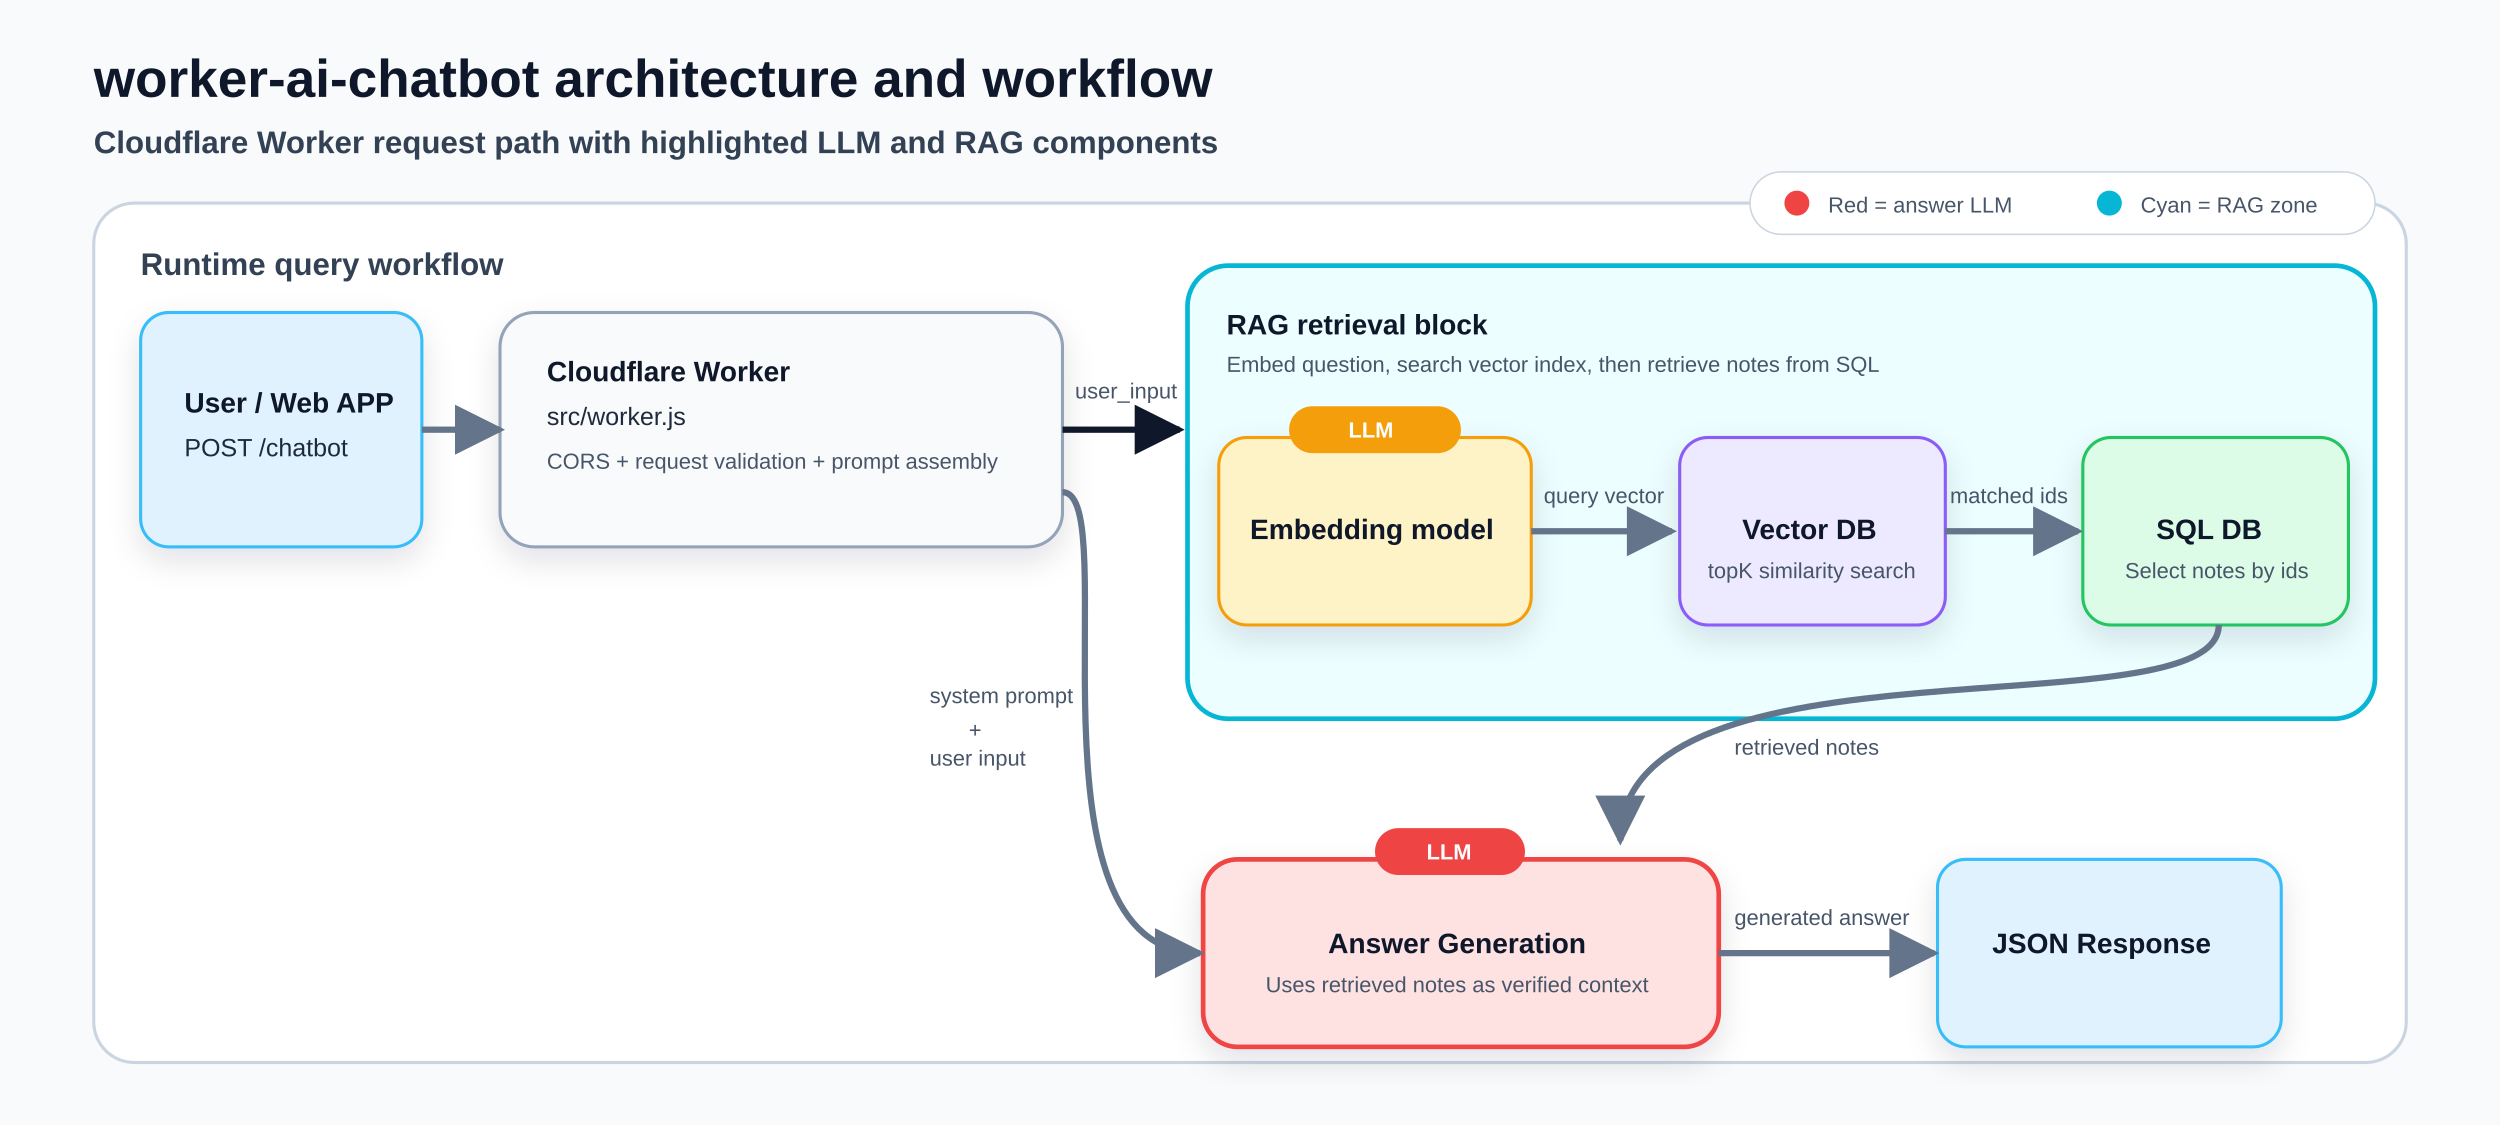
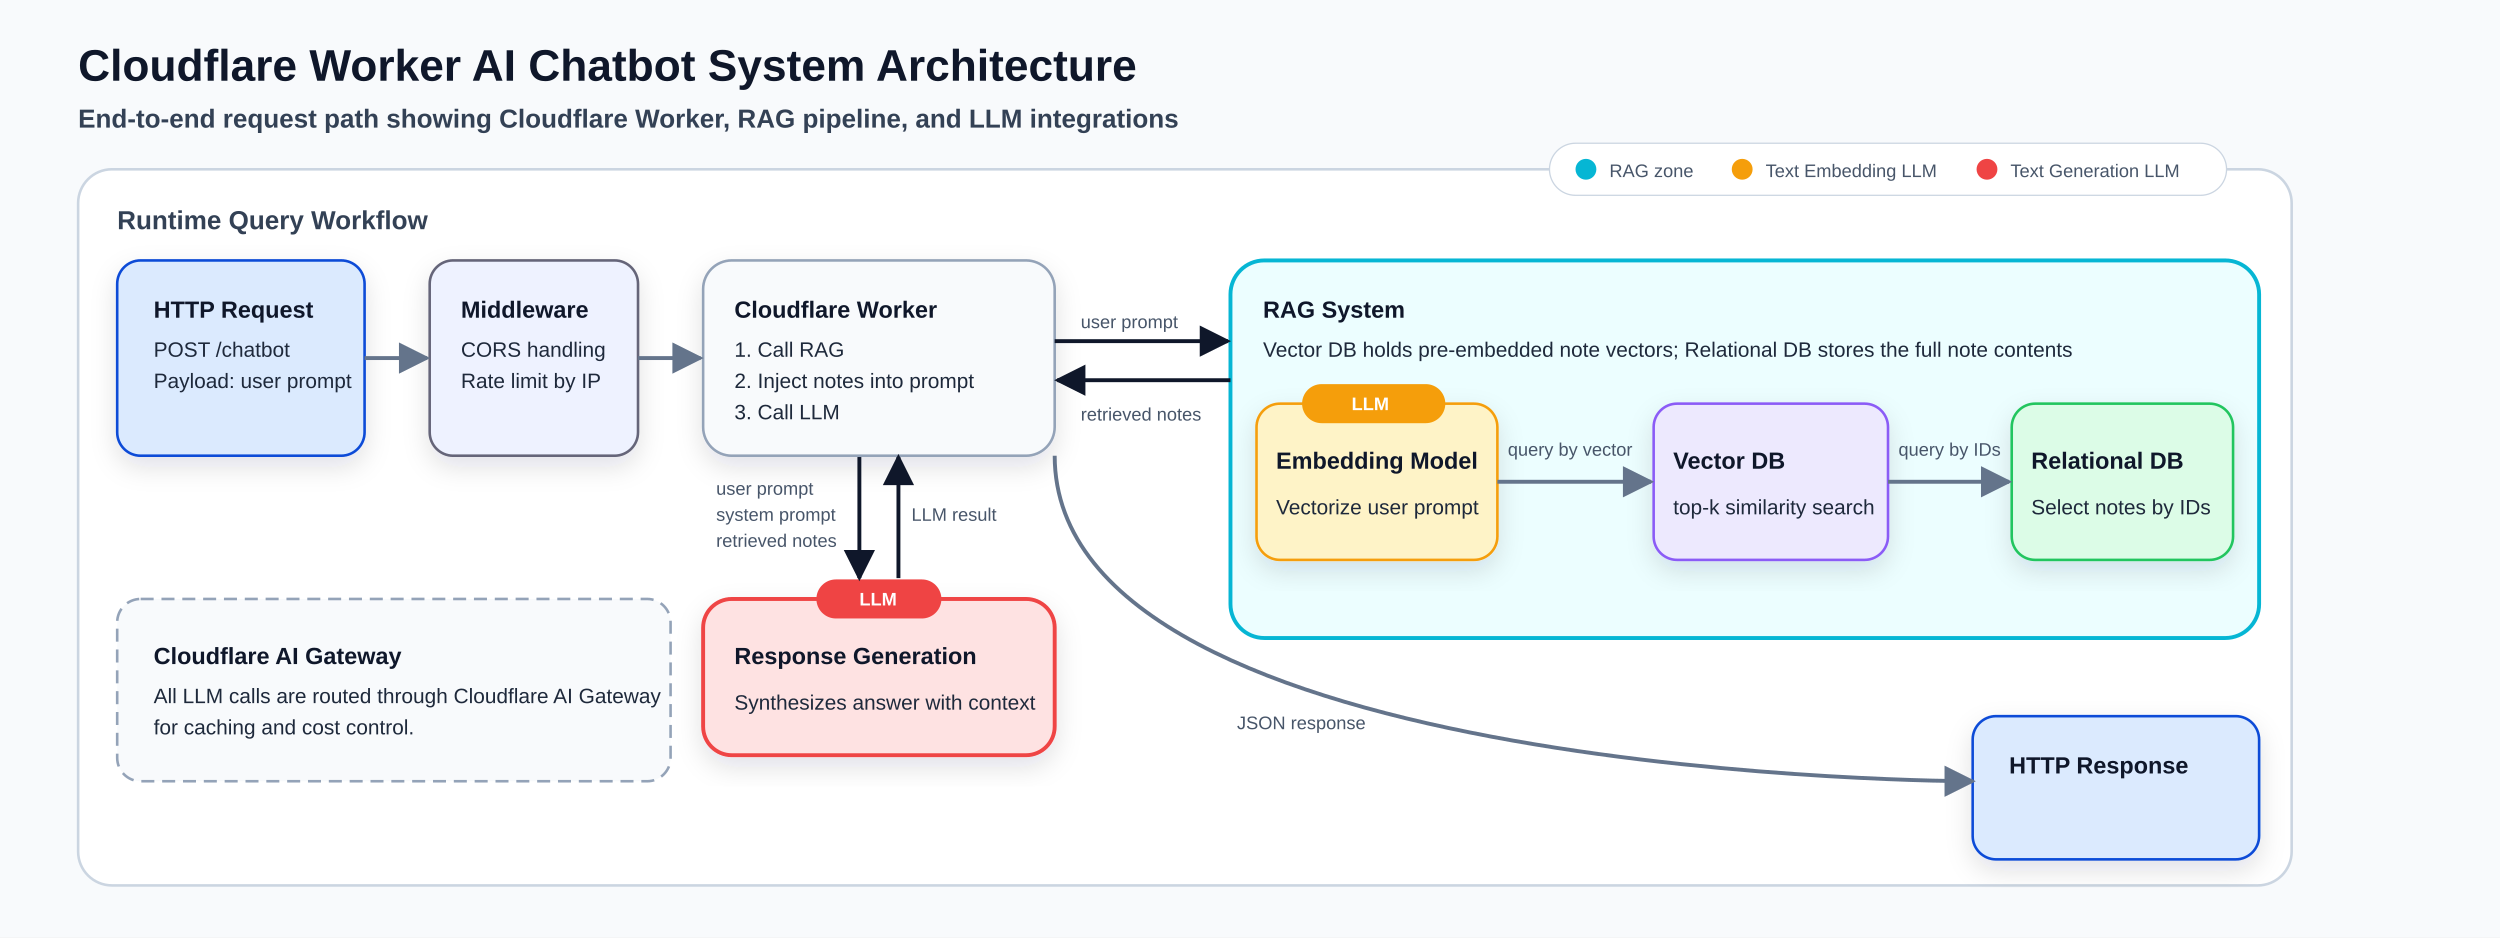
- <svg xmlns="http://www.w3.org/2000/svg" width="1600" height="720" viewBox="0 0 1600 720" fill="none">
+ <svg xmlns="http://www.w3.org/2000/svg" width="1920" height="720" viewBox="0 0 1920 720" fill="none">
  <defs>
    <style>
      .title { font: 700 34px Arial, sans-serif; fill: #0f172a; }
      .subtitle { font: 600 20px Arial, sans-serif; fill: #334155; }
      .label { font: 700 18px Arial, sans-serif; fill: #0f172a; }
      .text { font: 500 16px Arial, sans-serif; fill: #1e293b; }
      .small { font: 500 14px Arial, sans-serif; fill: #475569; }
      .pill { font: 700 14px Arial, sans-serif; fill: #ffffff; }
    </style>
    <marker id="arrow" viewBox="0 0 10 10" refX="9" refY="5" markerWidth="8" markerHeight="8" orient="auto-start-reverse">
      <path d="M 0 0 L 10 5 L 0 10 z" fill="#64748b" />
    </marker>
    <marker id="arrow-strong" viewBox="0 0 10 10" refX="9" refY="5" markerWidth="8" markerHeight="8" orient="auto-start-reverse">
      <path d="M 0 0 L 10 5 L 0 10 z" fill="#0f172a" />
    </marker>
    <filter id="shadow" x="-20%" y="-20%" width="140%" height="140%">
      <feDropShadow dx="0" dy="8" stdDeviation="10" flood-color="#0f172a" flood-opacity="0.12" />
    </filter>
  </defs>
-   <rect width="1600" height="720" fill="#f8fafc" />
-   <text x="60" y="62" class="title">worker-ai-chatbot architecture and workflow</text>
-   <text x="60" y="98" class="subtitle">Cloudflare Worker request path with highlighted LLM and RAG components</text>
-   <rect x="60" y="130" width="1480" height="550" rx="26" fill="#ffffff" stroke="#cbd5e1" stroke-width="2" />
-   <text x="90" y="176" class="subtitle">Runtime query workflow</text>
-   <rect x="90" y="200" width="180" height="150" rx="18" fill="#e0f2fe" stroke="#38bdf8" stroke-width="2" filter="url(#shadow)" />
-   <text x="118" y="264" class="label">User / Web APP</text>
-   <text x="118" y="292" class="text">POST /chatbot</text>
-   <rect x="320" y="200" width="360" height="150" rx="22" fill="#f8fafc" stroke="#94a3b8" stroke-width="2" filter="url(#shadow)" />
-   <text x="350" y="244" class="label">Cloudflare Worker</text>
-   <text x="350" y="272" class="text">src/worker.js</text>
-   <text x="350" y="300" class="small">CORS + request validation + prompt assembly</text>
-   <rect x="760" y="170" width="760" height="290" rx="26" fill="#ecfeff" stroke="#06b6d4" stroke-width="3" />
-   <text x="785" y="214" class="label">RAG retrieval block</text>
-   <text x="785" y="238" class="small">Embed question, search vector index, then retrieve notes from SQL</text>
-   <rect x="780" y="280" width="200" height="120" rx="18" fill="#fef3c7" stroke="#f59e0b" stroke-width="2" filter="url(#shadow)" />
-   <rect x="825" y="260" width="110" height="30" rx="15" fill="#f59e0b" />
-   <text x="863" y="280" class="pill">LLM</text>
-   <text x="800" y="345" class="label">Embedding model</text>
-   <rect x="1075" y="280" width="170" height="120" rx="18" fill="#ede9fe" stroke="#8b5cf6" stroke-width="2" filter="url(#shadow)" />
-   <text x="1115" y="345" class="label">Vector DB</text>
-   <text x="1093" y="370" class="small">topK similarity search</text>
-   <rect x="1333" y="280" width="170" height="120" rx="18" fill="#dcfce7" stroke="#22c55e" stroke-width="2" filter="url(#shadow)" />
-   <text x="1380" y="345" class="label">SQL DB</text>
-   <text x="1360" y="370" class="small">Select notes by ids</text>
-   <rect x="770" y="550" width="330" height="120" rx="22" fill="#fee2e2" stroke="#ef4444" stroke-width="3" filter="url(#shadow)" />
-   <rect x="880" y="530" width="96" height="30" rx="15" fill="#ef4444" />
-   <text x="913" y="550" class="pill">LLM</text>
-   <text x="850" y="610" class="label">Answer Generation</text>
-   <text x="810" y="635" class="small">Uses retrieved notes as verified context</text>
-   <rect x="1240" y="550" width="220" height="120" rx="18" fill="#e0f2fe" stroke="#38bdf8" stroke-width="2" filter="url(#shadow)" />
-   <text x="1275" y="610" class="label">JSON Response</text>
-   <line x1="270" y1="275" x2="320" y2="275" stroke="#64748b" stroke-width="4" marker-end="url(#arrow)" />
-   <line x1="680" y1="275" x2="755" y2="275" stroke="#0f172a" stroke-width="4" marker-end="url(#arrow-strong)" />
-   <text x="688" y="255" class="small">user_input</text>
-   <line x1="980" y1="340" x2="1070" y2="340" stroke="#64748b" stroke-width="4" marker-end="url(#arrow)" />
-   <text x="988" y="322" class="small">query vector</text>
-   <line x1="1245" y1="340" x2="1330" y2="340" stroke="#64748b" stroke-width="4" marker-end="url(#arrow)" />
-   <text x="1248" y="322" class="small">matched ids</text>
-   <path d="M 1420 400 C 1420 470, 1037 400, 1037 538" stroke="#64748b" stroke-width="4" fill="none" marker-end="url(#arrow)" />
-   <text x="1110" y="483" class="small">retrieved notes</text>
-   <path d="M 680 315 C 720 315, 650 610, 768 610" stroke="#64748b" stroke-width="4" fill="none" marker-end="url(#arrow)" />
-   <text x="595" y="450" class="small">system prompt</text>
-   <text x="620" y="472" class="small">+</text>
-   <text x="595" y="490" class="small">user input</text>
-   <line x1="1100" y1="610" x2="1238" y2="610" stroke="#64748b" stroke-width="4" marker-end="url(#arrow)" />
-   <text x="1110" y="592" class="small">generated answer</text>
-   <rect x="1120" y="110" width="400" height="40" rx="20" fill="#ffffff" stroke="#cbd5e1" />
-   <circle cx="1150" cy="130" r="8" fill="#ef4444" />
-   <text x="1170" y="136" class="small">Red = answer LLM</text>
-   <circle cx="1350" cy="130" r="8" fill="#06b6d4" />
-   <text x="1370" y="136" class="small">Cyan = RAG zone</text>
+   <rect width="1920" height="720" fill="#f8fafc" />
+   <text x="60" y="62" class="title">Cloudflare Worker AI Chatbot System Architecture</text>
+   <text x="60" y="98" class="subtitle">End-to-end request path showing Cloudflare Worker, RAG pipeline, and LLM integrations</text>
+   <rect x="60" y="130" width="1700" height="550" rx="26" fill="#ffffff" stroke="#cbd5e1" stroke-width="2" />
+   <text x="90" y="176" class="subtitle">Runtime Query Workflow</text>
+   <rect x="90" y="200" width="190" height="150" rx="18" fill="#dbeafe" stroke="#0a4bd7" stroke-width="2" filter="url(#shadow)" />
+   <text x="118" y="244" class="label">HTTP Request</text>
+   <text x="118" y="274" class="text">POST /chatbot</text>
+   <text x="118" y="298" class="text">Payload: user prompt</text>
+   <rect x="330" y="200" width="160" height="150" rx="18" fill="#eef2ff" stroke="#656579" stroke-width="2" filter="url(#shadow)" />
+   <text x="354" y="244" class="label">Middleware</text>
+   <text x="354" y="274" class="text">CORS handling</text>
+   <text x="354" y="298" class="text">Rate limit by IP</text>
+   <rect x="540" y="200" width="270" height="150" rx="22" fill="#f8fafc" stroke="#94a3b8" stroke-width="2" filter="url(#shadow)" />
+   <text x="564" y="244" class="label">Cloudflare Worker</text>
+   <text x="564" y="274" class="text">1. Call RAG</text>
+   <text x="564" y="298" class="text">2. Inject notes into prompt</text>
+   <text x="564" y="322" class="text">3. Call LLM</text>
+   <rect x="945" y="200" width="790" height="290" rx="26" fill="#ecfeff" stroke="#06b6d4" stroke-width="3" />
+   <text x="970" y="244" class="label">RAG System</text>
+   <text x="970" y="274" class="text">Vector DB holds pre-embedded note vectors; Relational DB stores the full note contents</text>
+   <rect x="965" y="310" width="185" height="120" rx="18" fill="#fef3c7" stroke="#f59e0b" stroke-width="2" filter="url(#shadow)" />
+   <rect x="1000" y="295" width="110" height="30" rx="15" fill="#f59e0b" />
+   <text x="1038" y="315" class="pill">LLM</text>
+   <text x="980" y="360" class="label">Embedding Model</text>
+   <text x="980" y="395" class="text">Vectorize user prompt</text>
+   <rect x="1270" y="310" width="180" height="120" rx="18" fill="#ede9fe" stroke="#8b5cf6" stroke-width="2" filter="url(#shadow)" />
+   <text x="1285" y="360" class="label">Vector DB</text>
+   <text x="1285" y="395" class="text">top-k similarity search</text>
+   <rect x="1545" y="310" width="170" height="120" rx="18" fill="#dcfce7" stroke="#22c55e" stroke-width="2" filter="url(#shadow)" />
+   <text x="1560" y="360" class="label">Relational DB</text>
+   <text x="1560" y="395" class="text">Select notes by IDs</text>
+   <rect x="540" y="460" width="270" height="120" rx="22" fill="#fee2e2" stroke="#ef4444" stroke-width="3" filter="url(#shadow)" />
+   <rect x="627" y="445" width="96" height="30" rx="15" fill="#ef4444" />
+   <text x="660" y="465" class="pill">LLM</text>
+   <text x="564" y="510" class="label">Response Generation</text>
+   <text x="564" y="545" class="text">Synthesizes answer with context</text>
+   <rect x="1515" y="550" width="220" height="110" rx="18" fill="#dbeafe" stroke="#0a4bd7" stroke-width="2" filter="url(#shadow)" />
+   <text x="1543" y="594" class="label">HTTP Response</text>
+   <line x1="280" y1="275" x2="328" y2="275" stroke="#64748b" stroke-width="3" marker-end="url(#arrow)" />
+   <line x1="490" y1="275" x2="538" y2="275" stroke="#64748b" stroke-width="3" marker-end="url(#arrow)" />
+   <line x1="810" y1="262" x2="943" y2="262" stroke="#0f172a" stroke-width="3" marker-end="url(#arrow-strong)" />
+   <text x="830" y="252" class="small">user prompt</text>
+   <line x1="945" y1="292" x2="812" y2="292" stroke="#0f172a" stroke-width="3" marker-end="url(#arrow-strong)" />
+   <text x="830" y="323" class="small">retrieved notes</text>
+   <line x1="1150" y1="370" x2="1268" y2="370" stroke="#64748b" stroke-width="3" marker-end="url(#arrow)" />
+   <text x="1158" y="350" class="small">query by vector</text>
+   <line x1="1450" y1="370" x2="1543" y2="370" stroke="#64748b" stroke-width="3" marker-end="url(#arrow)" />
+   <text x="1458" y="350" class="small">query by IDs</text>
+   <line x1="660" y1="351" x2="660" y2="444" stroke="#0f172a" stroke-width="3" marker-end="url(#arrow-strong)" />
+   <line x1="690" y1="444" x2="690" y2="351" stroke="#0f172a" stroke-width="3" marker-end="url(#arrow-strong)" />
+   <text x="550" y="380" class="small">user prompt</text>
+   <text x="550" y="400" class="small">system prompt</text>
+   <text x="550" y="420" class="small">retrieved notes</text>
+   <text x="700" y="400" class="small">LLM result</text>
+   <path d="M 810 350 C 810 600, 1513 600, 1515 600" stroke="#64748b" stroke-width="3" fill="none" marker-end="url(#arrow)" />
+   <text x="950" y="560" class="small">JSON response</text>
+   <rect x="1190" y="110" width="520" height="40" rx="20" fill="#ffffff" stroke="#cbd5e1" />
+   <circle cx="1218" cy="130" r="8" fill="#06b6d4" />
+   <text x="1236" y="136" class="small">RAG zone</text>
+   <circle cx="1338" cy="130" r="8" fill="#f59e0b" />
+   <text x="1356" y="136" class="small">Text Embedding LLM</text>
+   <circle cx="1526" cy="130" r="8" fill="#ef4444" />
+   <text x="1544" y="136" class="small">Text Generation LLM</text>
+   <rect x="90" y="460" width="425" height="140" rx="18" fill="#f8fafc" stroke="#94a3b8" stroke-width="2" stroke-dasharray="10 6" />
+   <text x="118" y="510" class="label">Cloudflare AI Gateway</text>
+   <text x="118" y="540" class="text">All LLM calls are routed through Cloudflare AI Gateway</text>
+   <text x="118" y="564" class="text">for caching and cost control.</text>
</svg>
